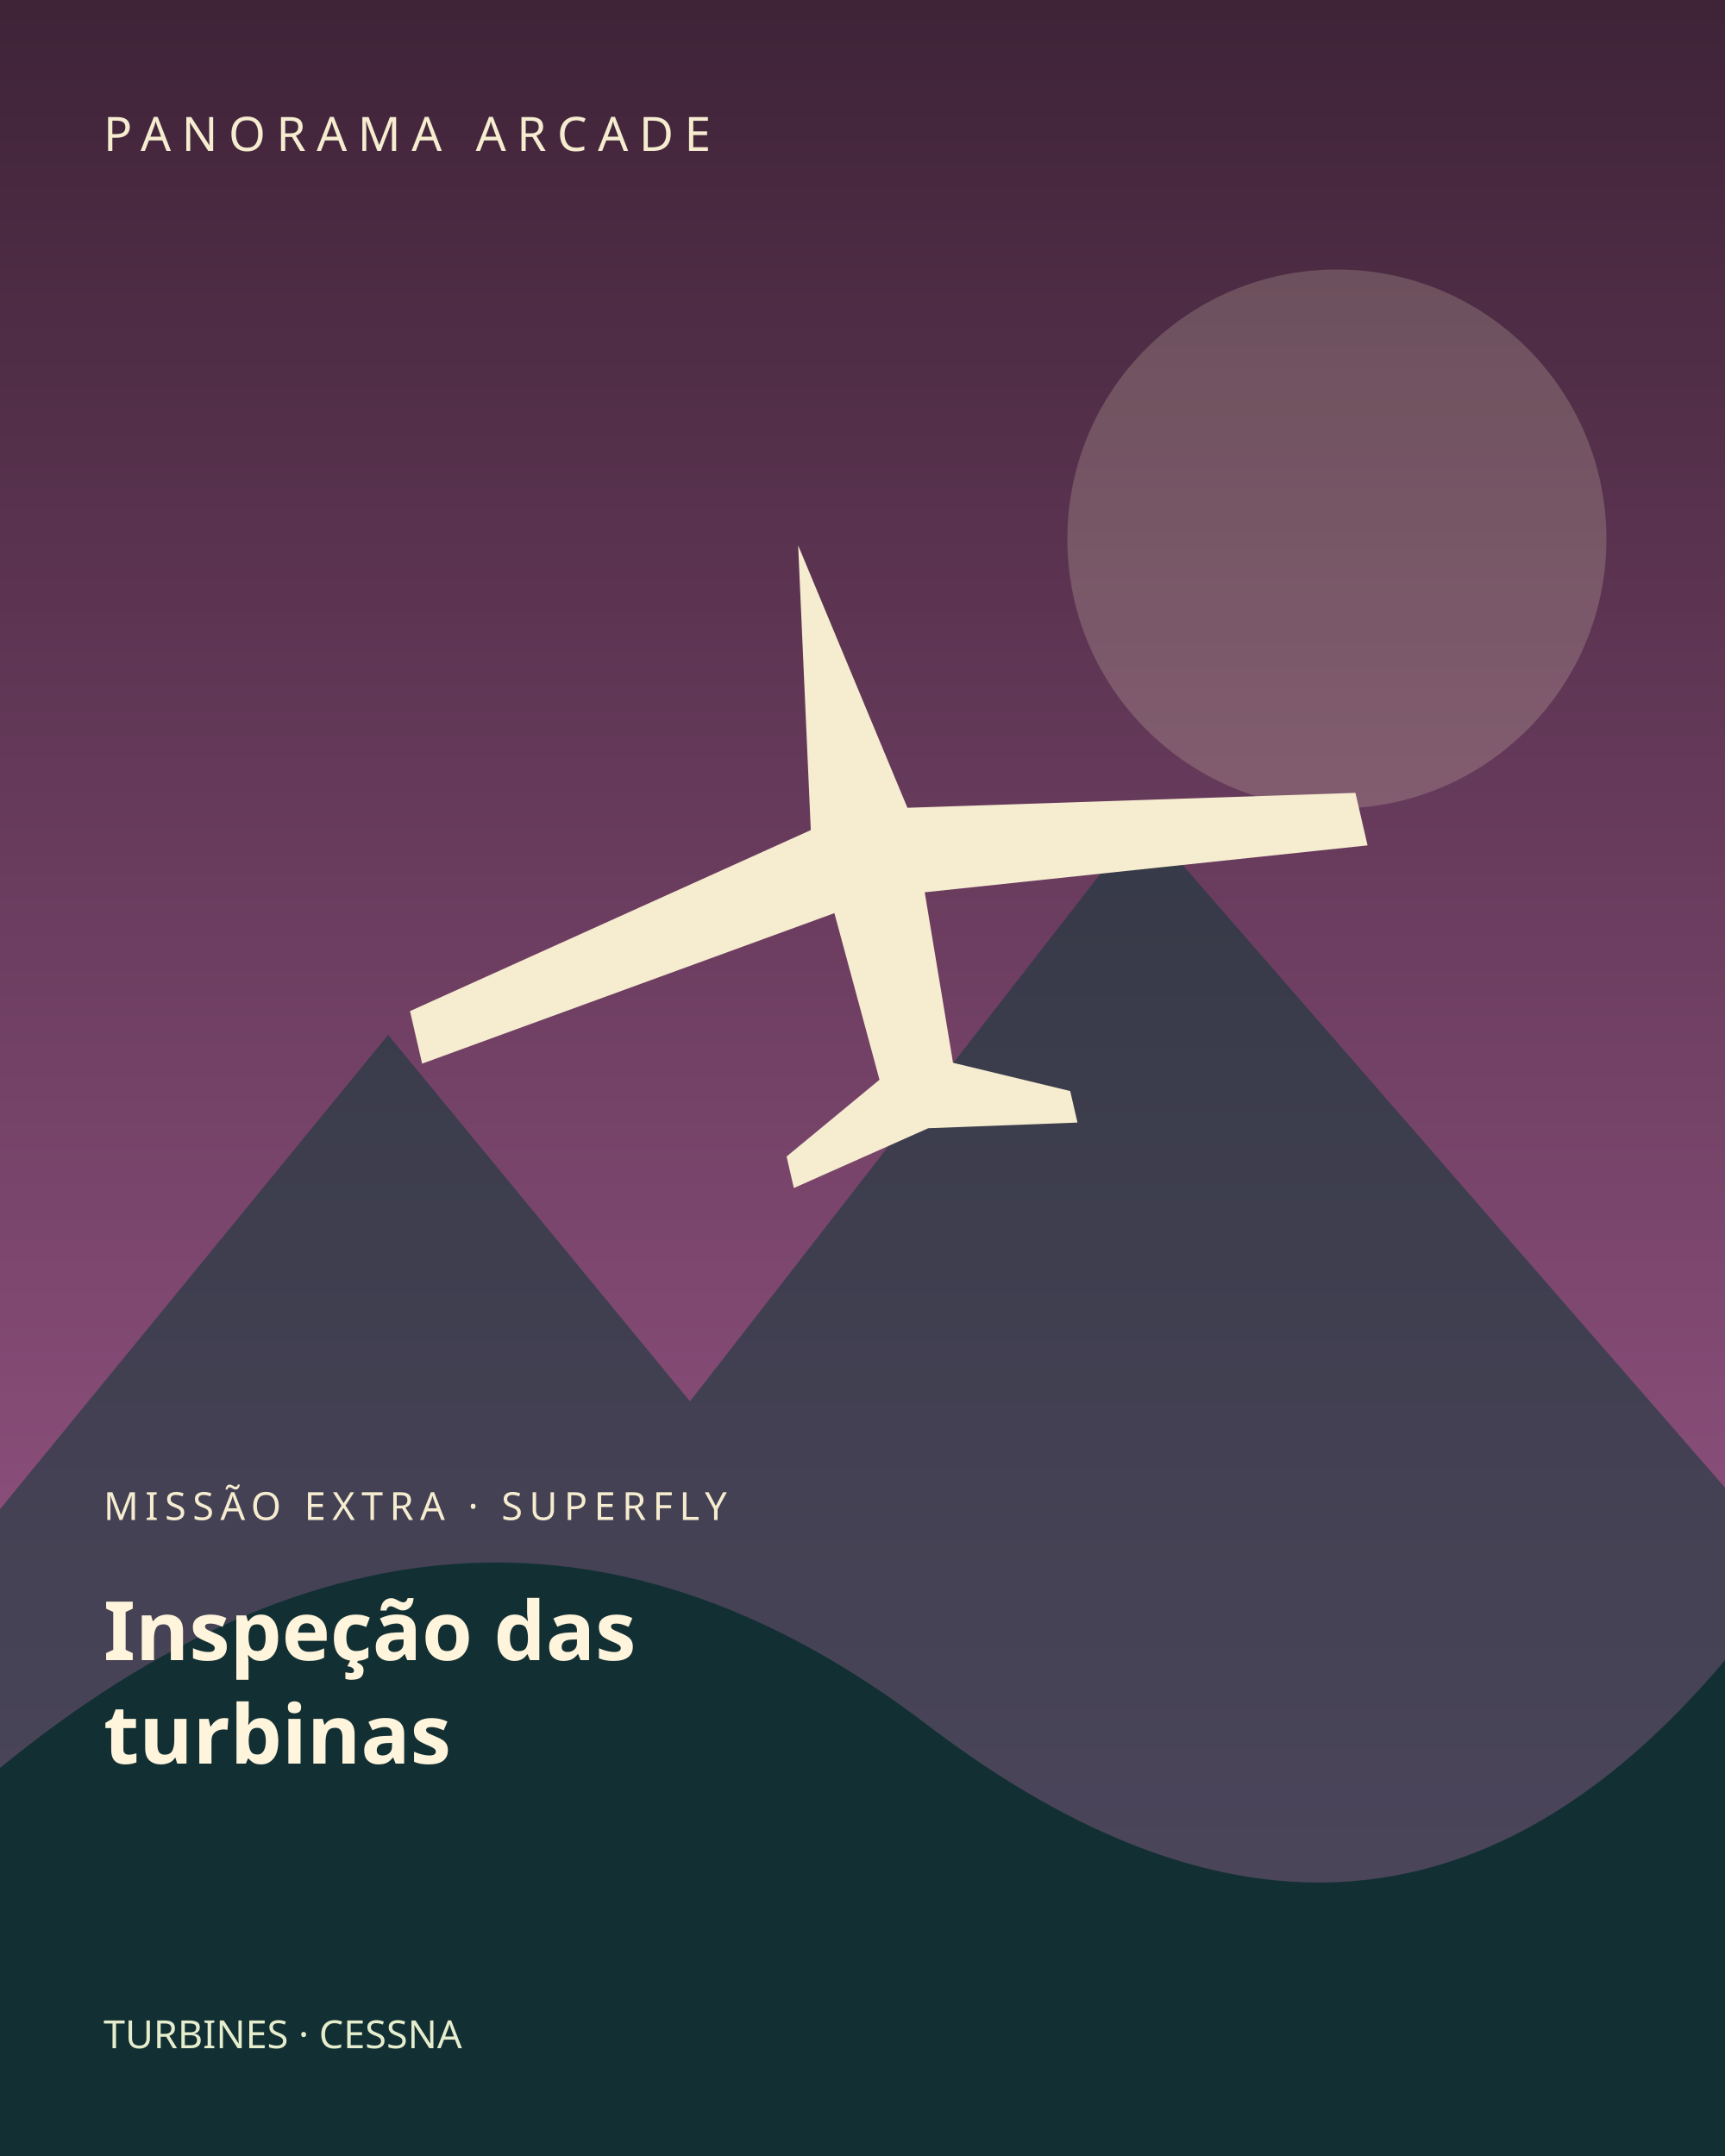
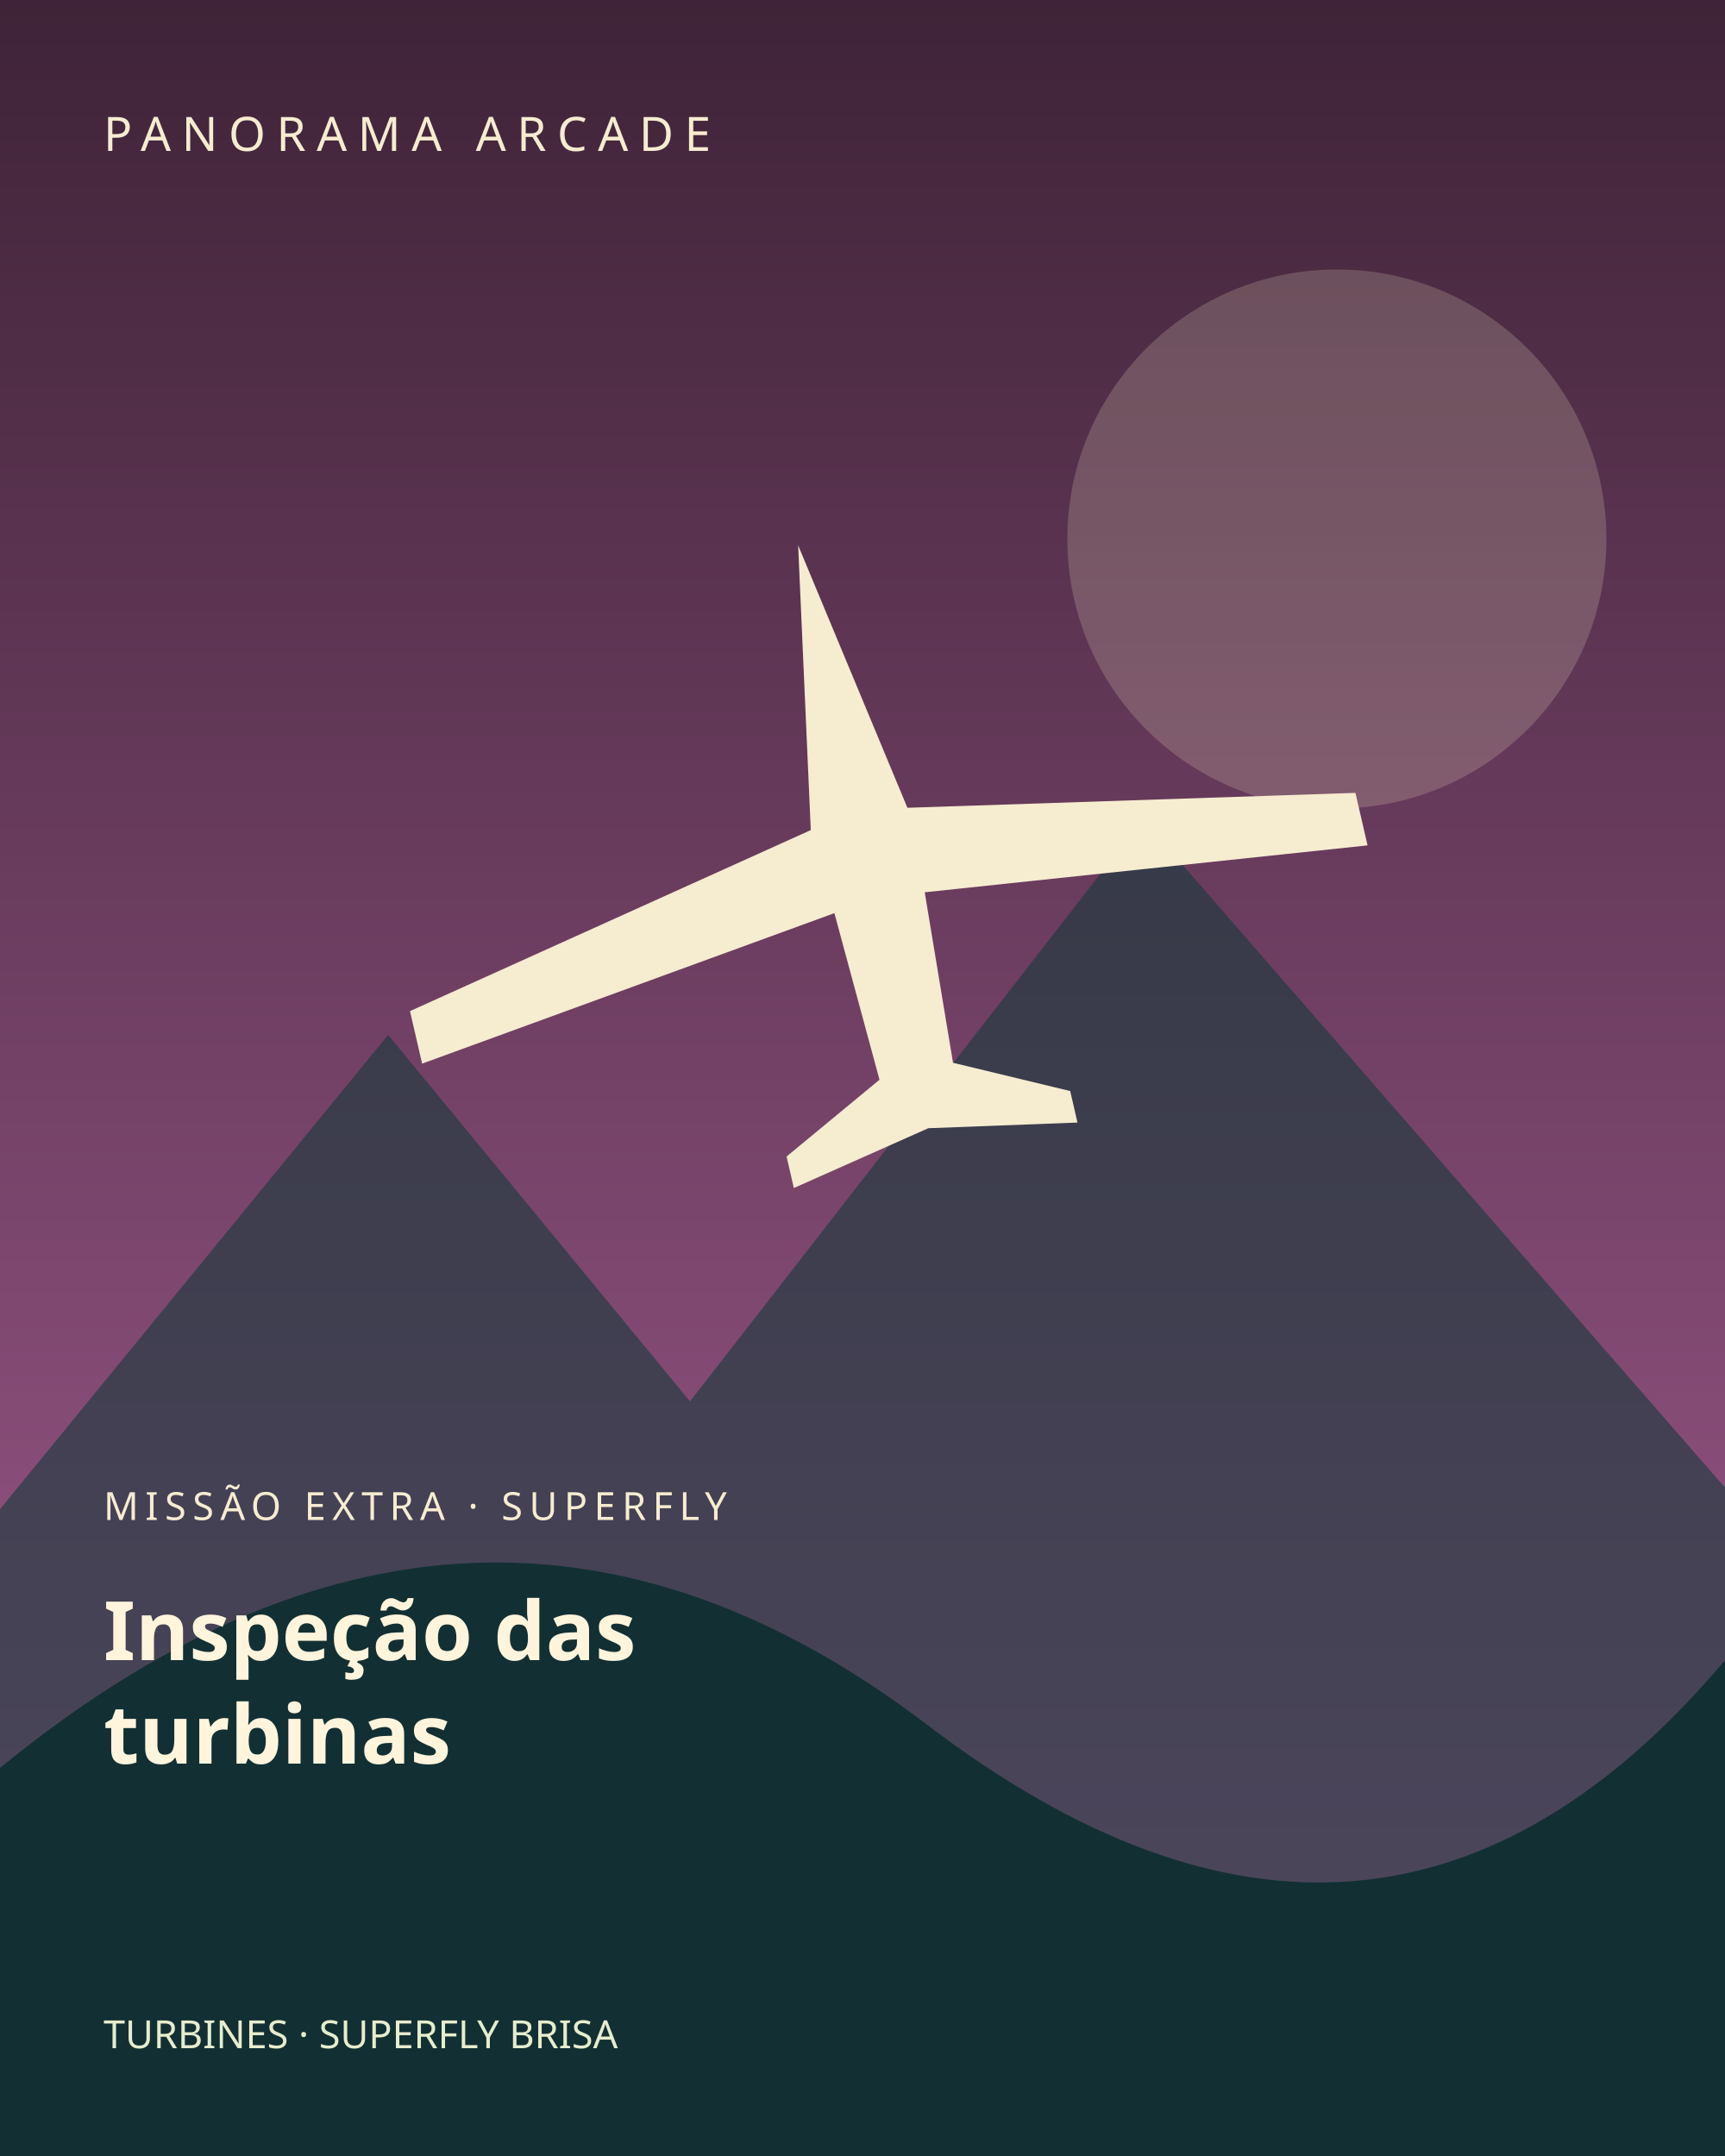
<svg xmlns="http://www.w3.org/2000/svg" width="800" height="1000" viewBox="0 0 800 1000">
  <defs>
    <linearGradient id="sky" x2="0" y2="1">
      <stop stop-color="hsl(316,28%,19%)" />
      <stop offset="1" stop-color="hsl(316,30%,52%)" />
    </linearGradient>
  </defs>
  <rect width="800" height="1000" fill="url(#sky)" />
  <circle cx="620" cy="250" r="125" fill="#f1e8c5" opacity=".2" />
  <path d="M0 700L180 480 320 650 530 380 800 690V1000H0" fill="#16383b" opacity=".6" />
  <path d="M0 820Q220 640 430 800T800 770V1000H0" fill="#123033" />
  <path d="M180 420L380 380 404 250 426 380 630 420 630 445 425 420 420 500 470 525 470 540 402 527 335 540 335 525 385 500 382 420 180 445Z" fill="#f6ecd0" transform="rotate(-13 400 400)" />
  <text x="48" y="70" fill="#f6ecd0" font-family="sans-serif" font-size="22" letter-spacing="5">PANORAMA ARCADE</text>
  <text x="48" y="705" fill="#f6ecd0" font-family="sans-serif" font-size="18" letter-spacing="3">MISSÃO EXTRA · SUPERFLY</text>
  <text x="48" y="770" fill="#fff4dc" font-family="sans-serif" font-weight="bold" font-size="38">Inspeção das</text>
  <text x="48" y="818" fill="#fff4dc" font-family="sans-serif" font-weight="bold" font-size="38">turbinas</text>
-   <text x="48" y="950" fill="#e6edcd" font-family="sans-serif" font-size="18">TURBINES · CESSNA</text>
+   <text x="48" y="950" fill="#e6edcd" font-family="sans-serif" font-size="18">TURBINES · SUPERFLY BRISA</text>
</svg>
